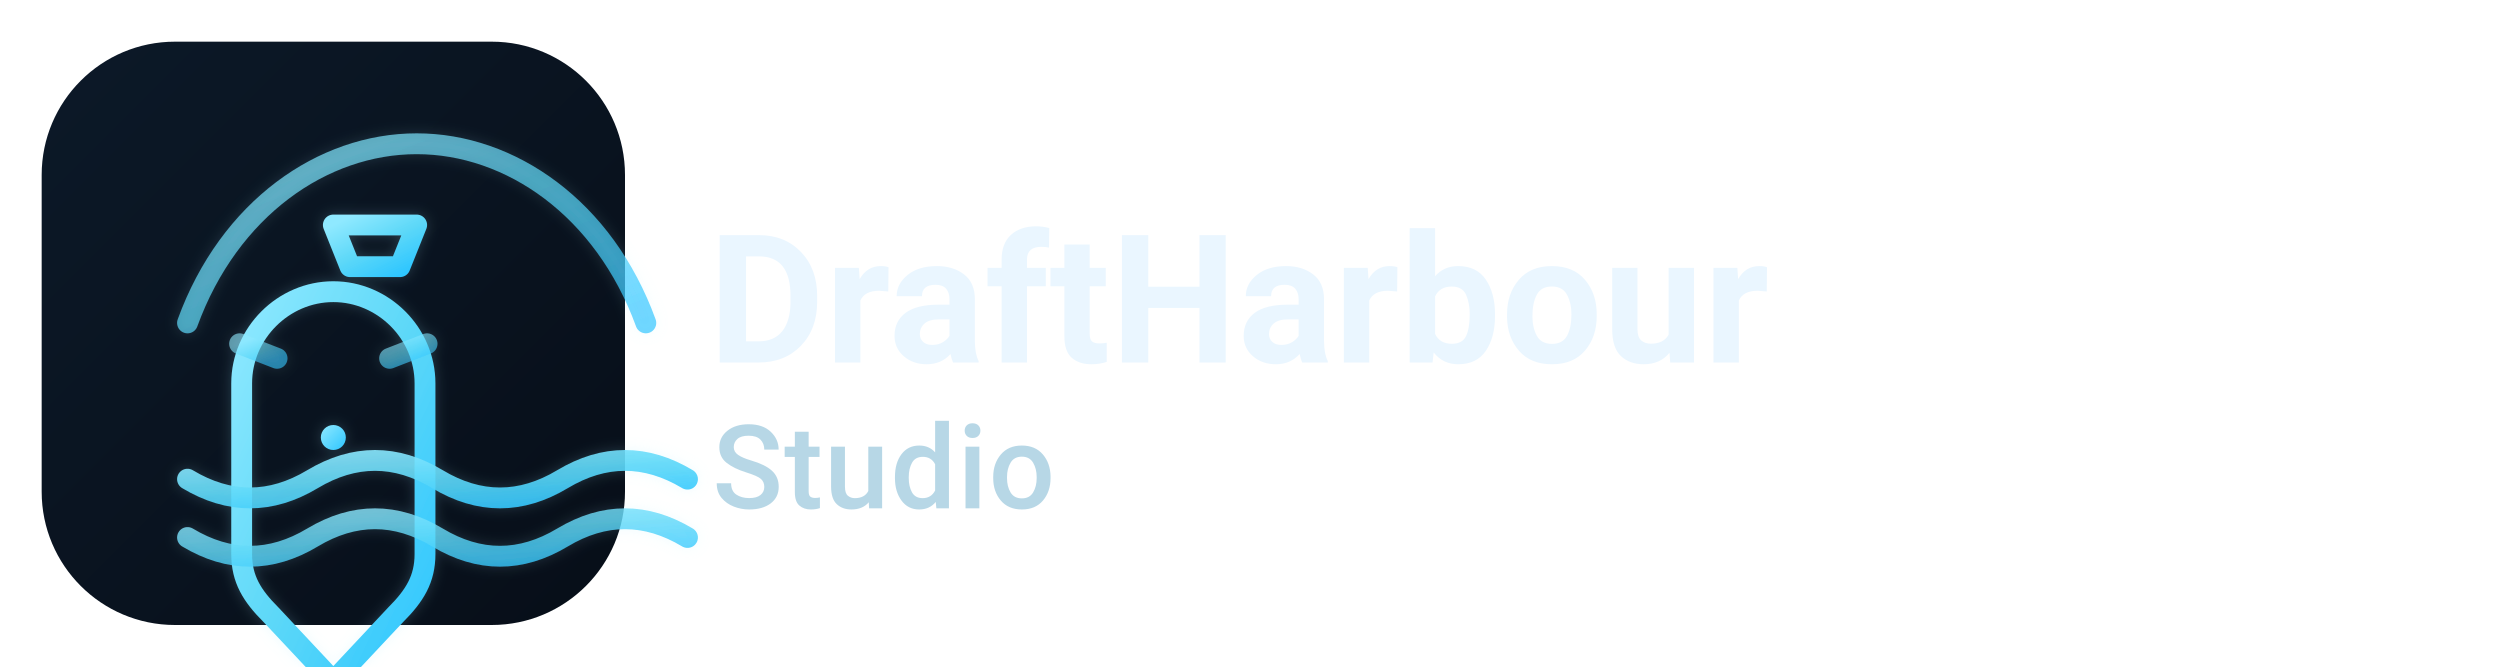
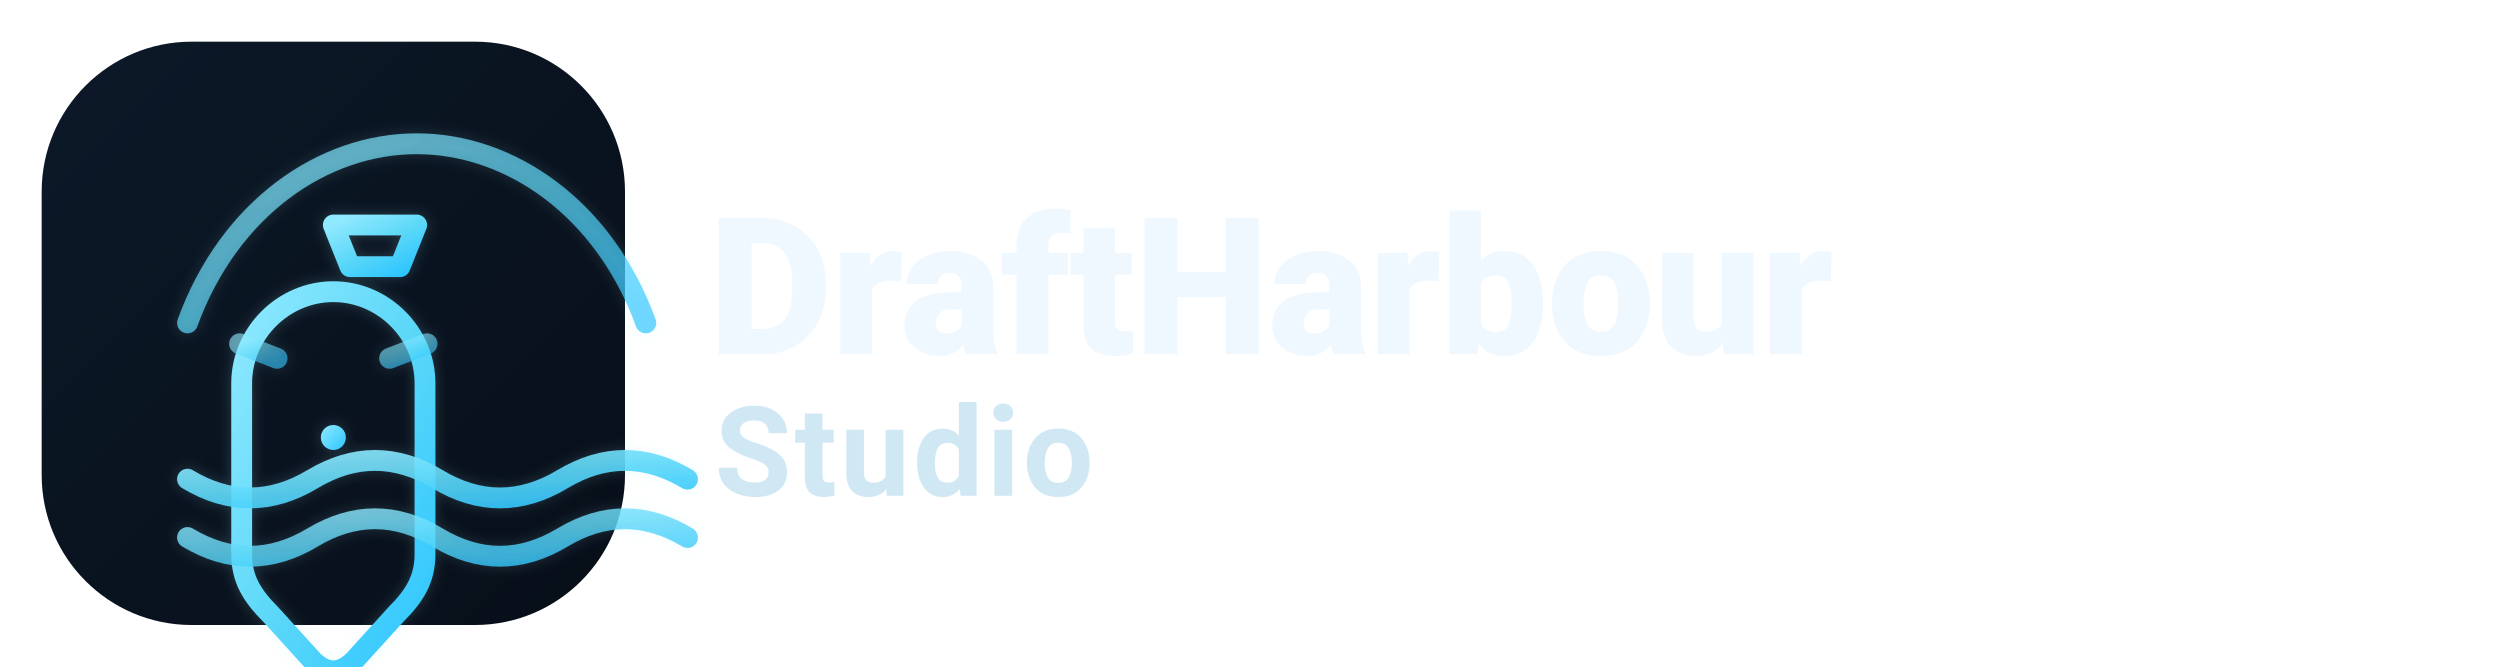
<svg xmlns="http://www.w3.org/2000/svg" viewBox="0 0 1200 320" fill="none">
  <defs>
    <linearGradient id="bg" x1="0" y1="0" x2="280" y2="280" gradientUnits="userSpaceOnUse">
      <stop stop-color="#0C1928" />
      <stop offset="1" stop-color="#070E18" />
    </linearGradient>
    <linearGradient id="fg" x1="0" y1="0" x2="1" y2="1">
      <stop stop-color="#8FE9FF" />
      <stop offset="0.5" stop-color="#5DD8F8" />
      <stop offset="1" stop-color="#2EC6FF" />
    </linearGradient>
    <linearGradient id="fgFill" x1="0" y1="0" x2="1" y2="1">
      <stop stop-color="#8FE9FF" />
      <stop offset="1" stop-color="#2EC6FF" />
    </linearGradient>
    <filter id="iconGlow" x="-50%" y="-50%" width="200%" height="200%">
      <feGaussianBlur stdDeviation="3" result="glow" />
      <feColorMatrix in="glow" type="matrix" values="0 0 0 0 0.36  0 0 0 0 0.85  0 0 0 0 1  0 0 0 0.2 0" result="coloredGlow" />
      <feMerge>
        <feMergeNode in="coloredGlow" />
        <feMergeNode in="SourceGraphic" />
      </feMerge>
    </filter>
  </defs>
  <g transform="translate(20,20)">
-     <rect x="0" y="0" width="280" height="280" rx="64" fill="url(#bg)" />
+     <rect x="0" y="0" width="280" height="280" rx="72" fill="url(#bg)" />
    <g filter="url(#iconGlow)">
      <g stroke="url(#fg)" stroke-width="10" stroke-linecap="round" stroke-linejoin="round" fill="none">
        <path d="M70 135c20-55 65-86 110-86s90 31 110 86" opacity="0.7" />
        <path d="M140 88h40l-8 20h-24l-8-20z" />
        <path d="M110 118h100" opacity="0.75" />
-         <path d="M140 120c24 0 44 20 44 44v82c0 12-5 20-14 29l-30 32-30-32c-9-9-14-17-14-29v-82c0-24 20-44 44-44z" />
-         <path d="M140 160v70" opacity="0.8" />
+         <path d="M140 120c24 0 44 20 44 44v82c0 12-5 20-14 29l-20 22 q-10 10-20 0 l-20-22c-9-9-14-17-14-29v-82c0-24 20-44 44-44z" />
+         <path d="M140 160v64" opacity="0.8" />
        <path d="M113 152l-18-7" opacity="0.6" />
        <path d="M167 152l18-7" opacity="0.6" />
        <path d="M70 210c20 12 40 12 60 0s40-12 60 0 40 12 60 0 40-12 60 0" opacity="0.9" />
        <path d="M70 238c20 12 40 12 60 0s40-12 60 0 40 12 60 0 40-12 60 0" opacity="0.8" />
      </g>
      <circle cx="140" cy="190" r="6" fill="url(#fgFill)" />
    </g>
  </g>
-   <g transform="translate(340,88)">
-     <text x="0" y="86" font-family="ui-sans-serif, system-ui, -apple-system, Segoe UI, Roboto, Helvetica, Arial" font-size="86" font-weight="700" fill="#EAF6FF" letter-spacing="0.2">
+   <g transform="translate(340,80)">
+     <text x="0" y="90" font-family="ui-sans-serif, system-ui, -apple-system, Segoe UI, Roboto, Helvetica, Arial" font-size="92" font-weight="800" fill="#F0F8FF" letter-spacing="-0.5">
      DraftHarbour
    </text>
-     <text x="2" y="156" font-family="ui-sans-serif, system-ui, -apple-system, Segoe UI, Roboto, Helvetica, Arial" font-size="56" font-weight="500" fill="#B7D7E6" letter-spacing="0.6">
+     <text x="3" y="158" font-family="ui-sans-serif, system-ui, -apple-system, Segoe UI, Roboto, Helvetica, Arial" font-size="60" font-weight="600" fill="#D0E8F4" letter-spacing="1.5">
      Studio
    </text>
  </g>
</svg>
